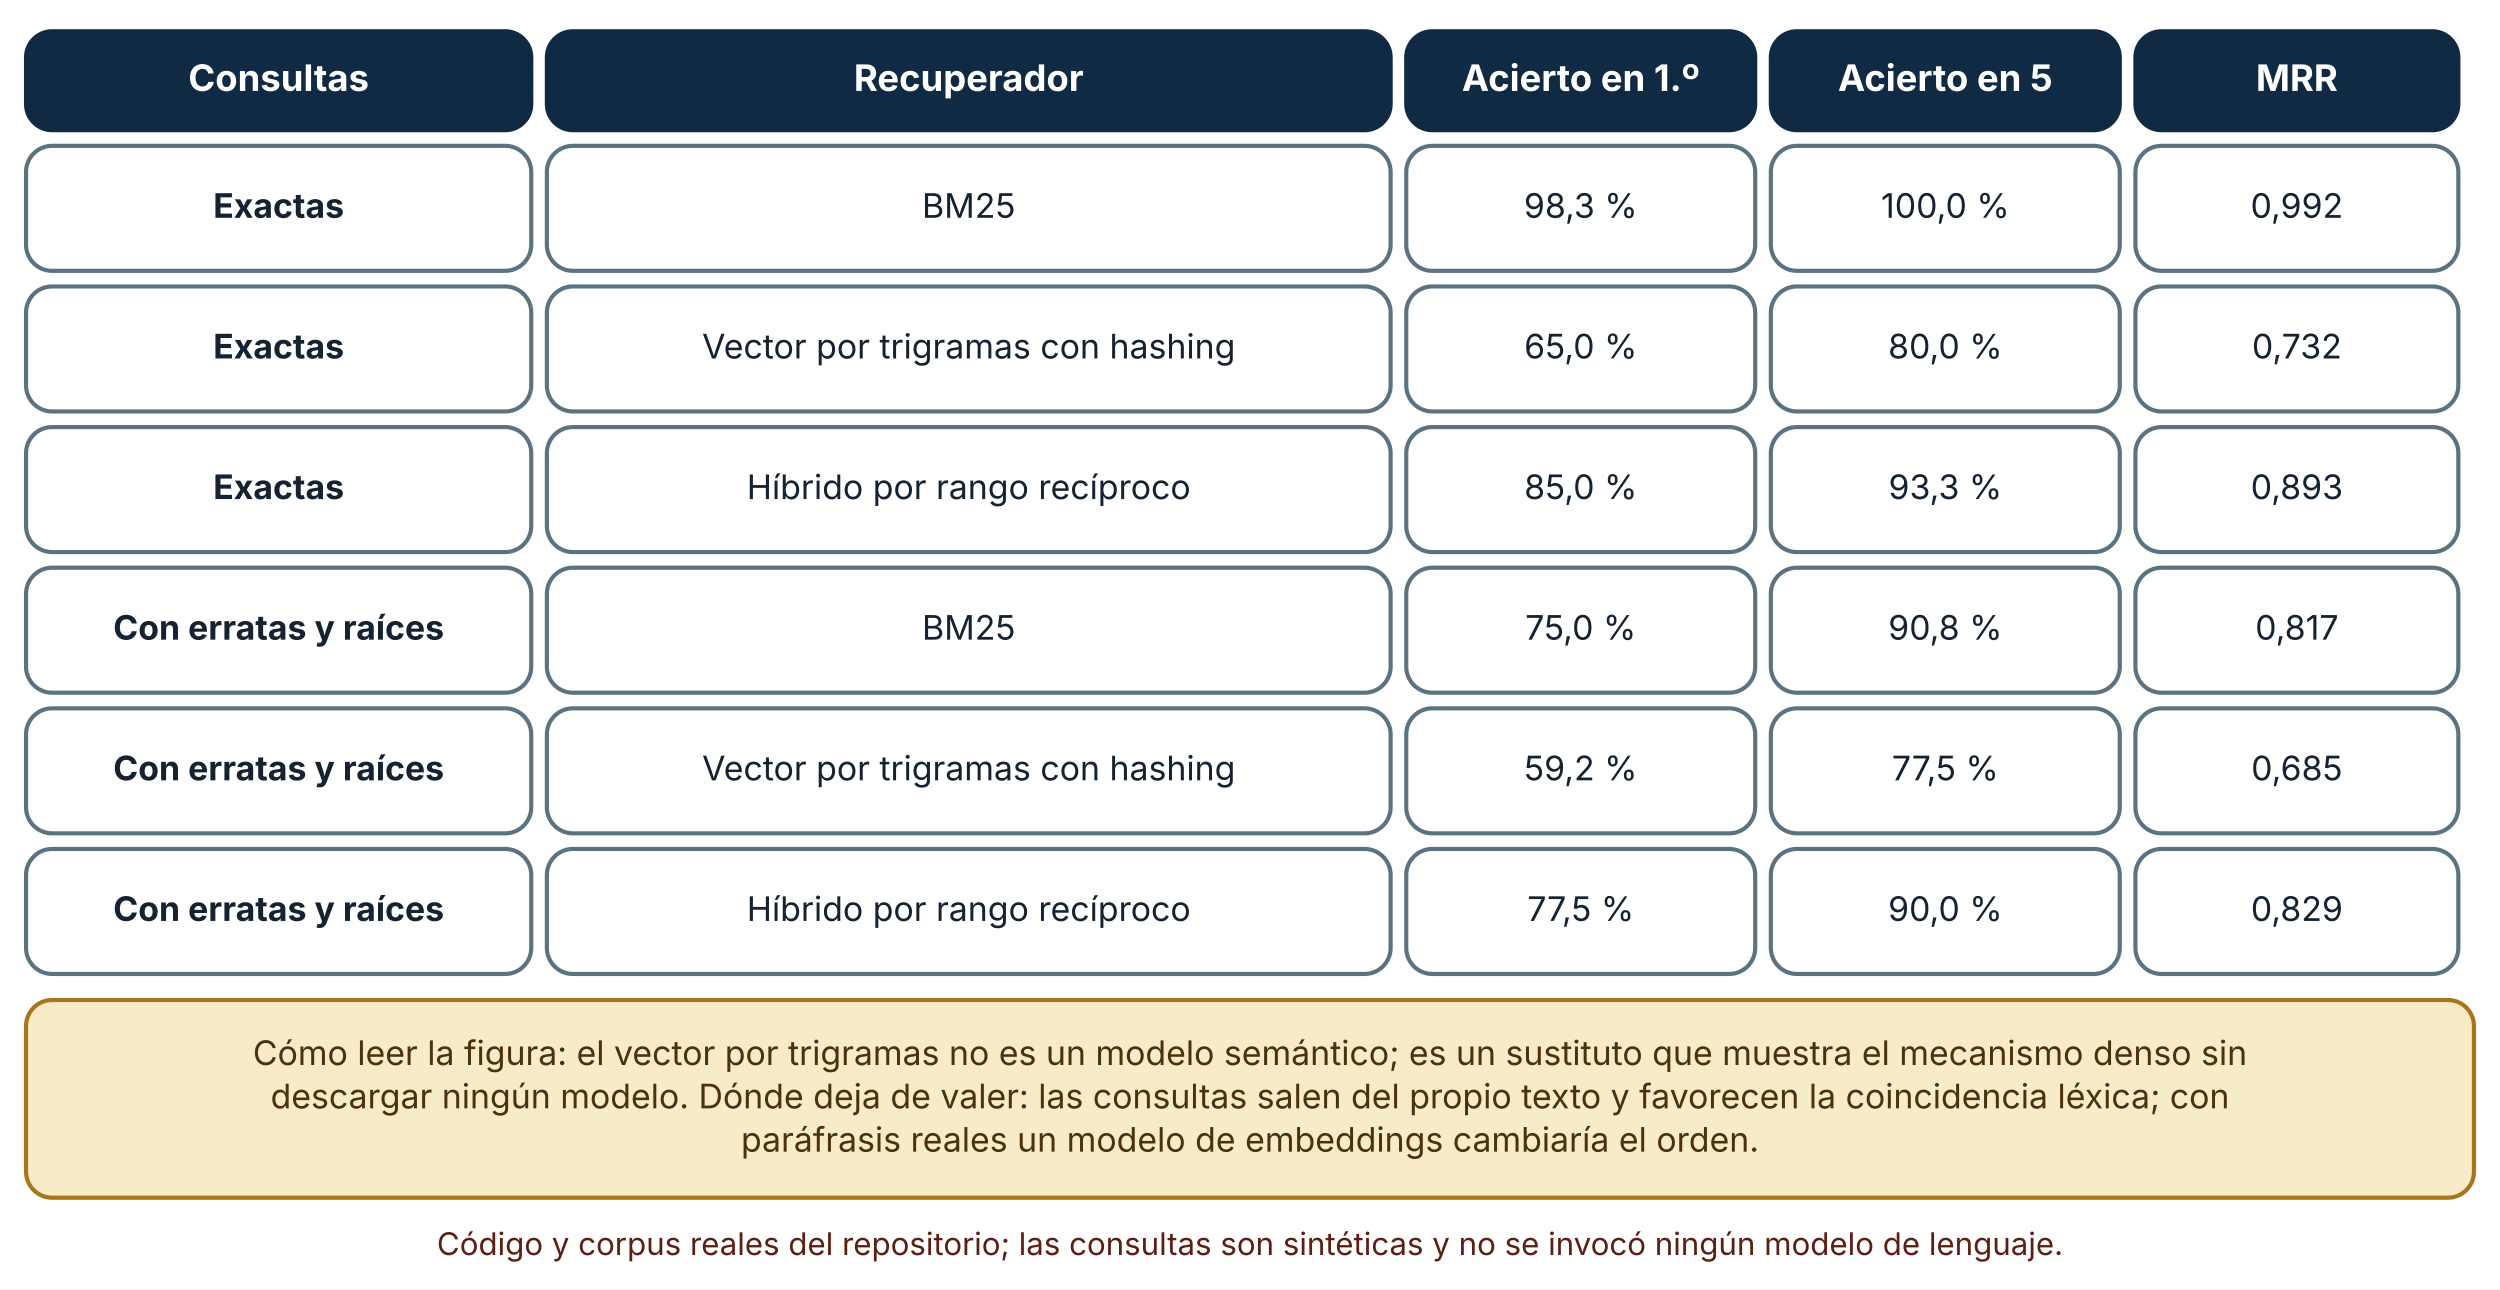
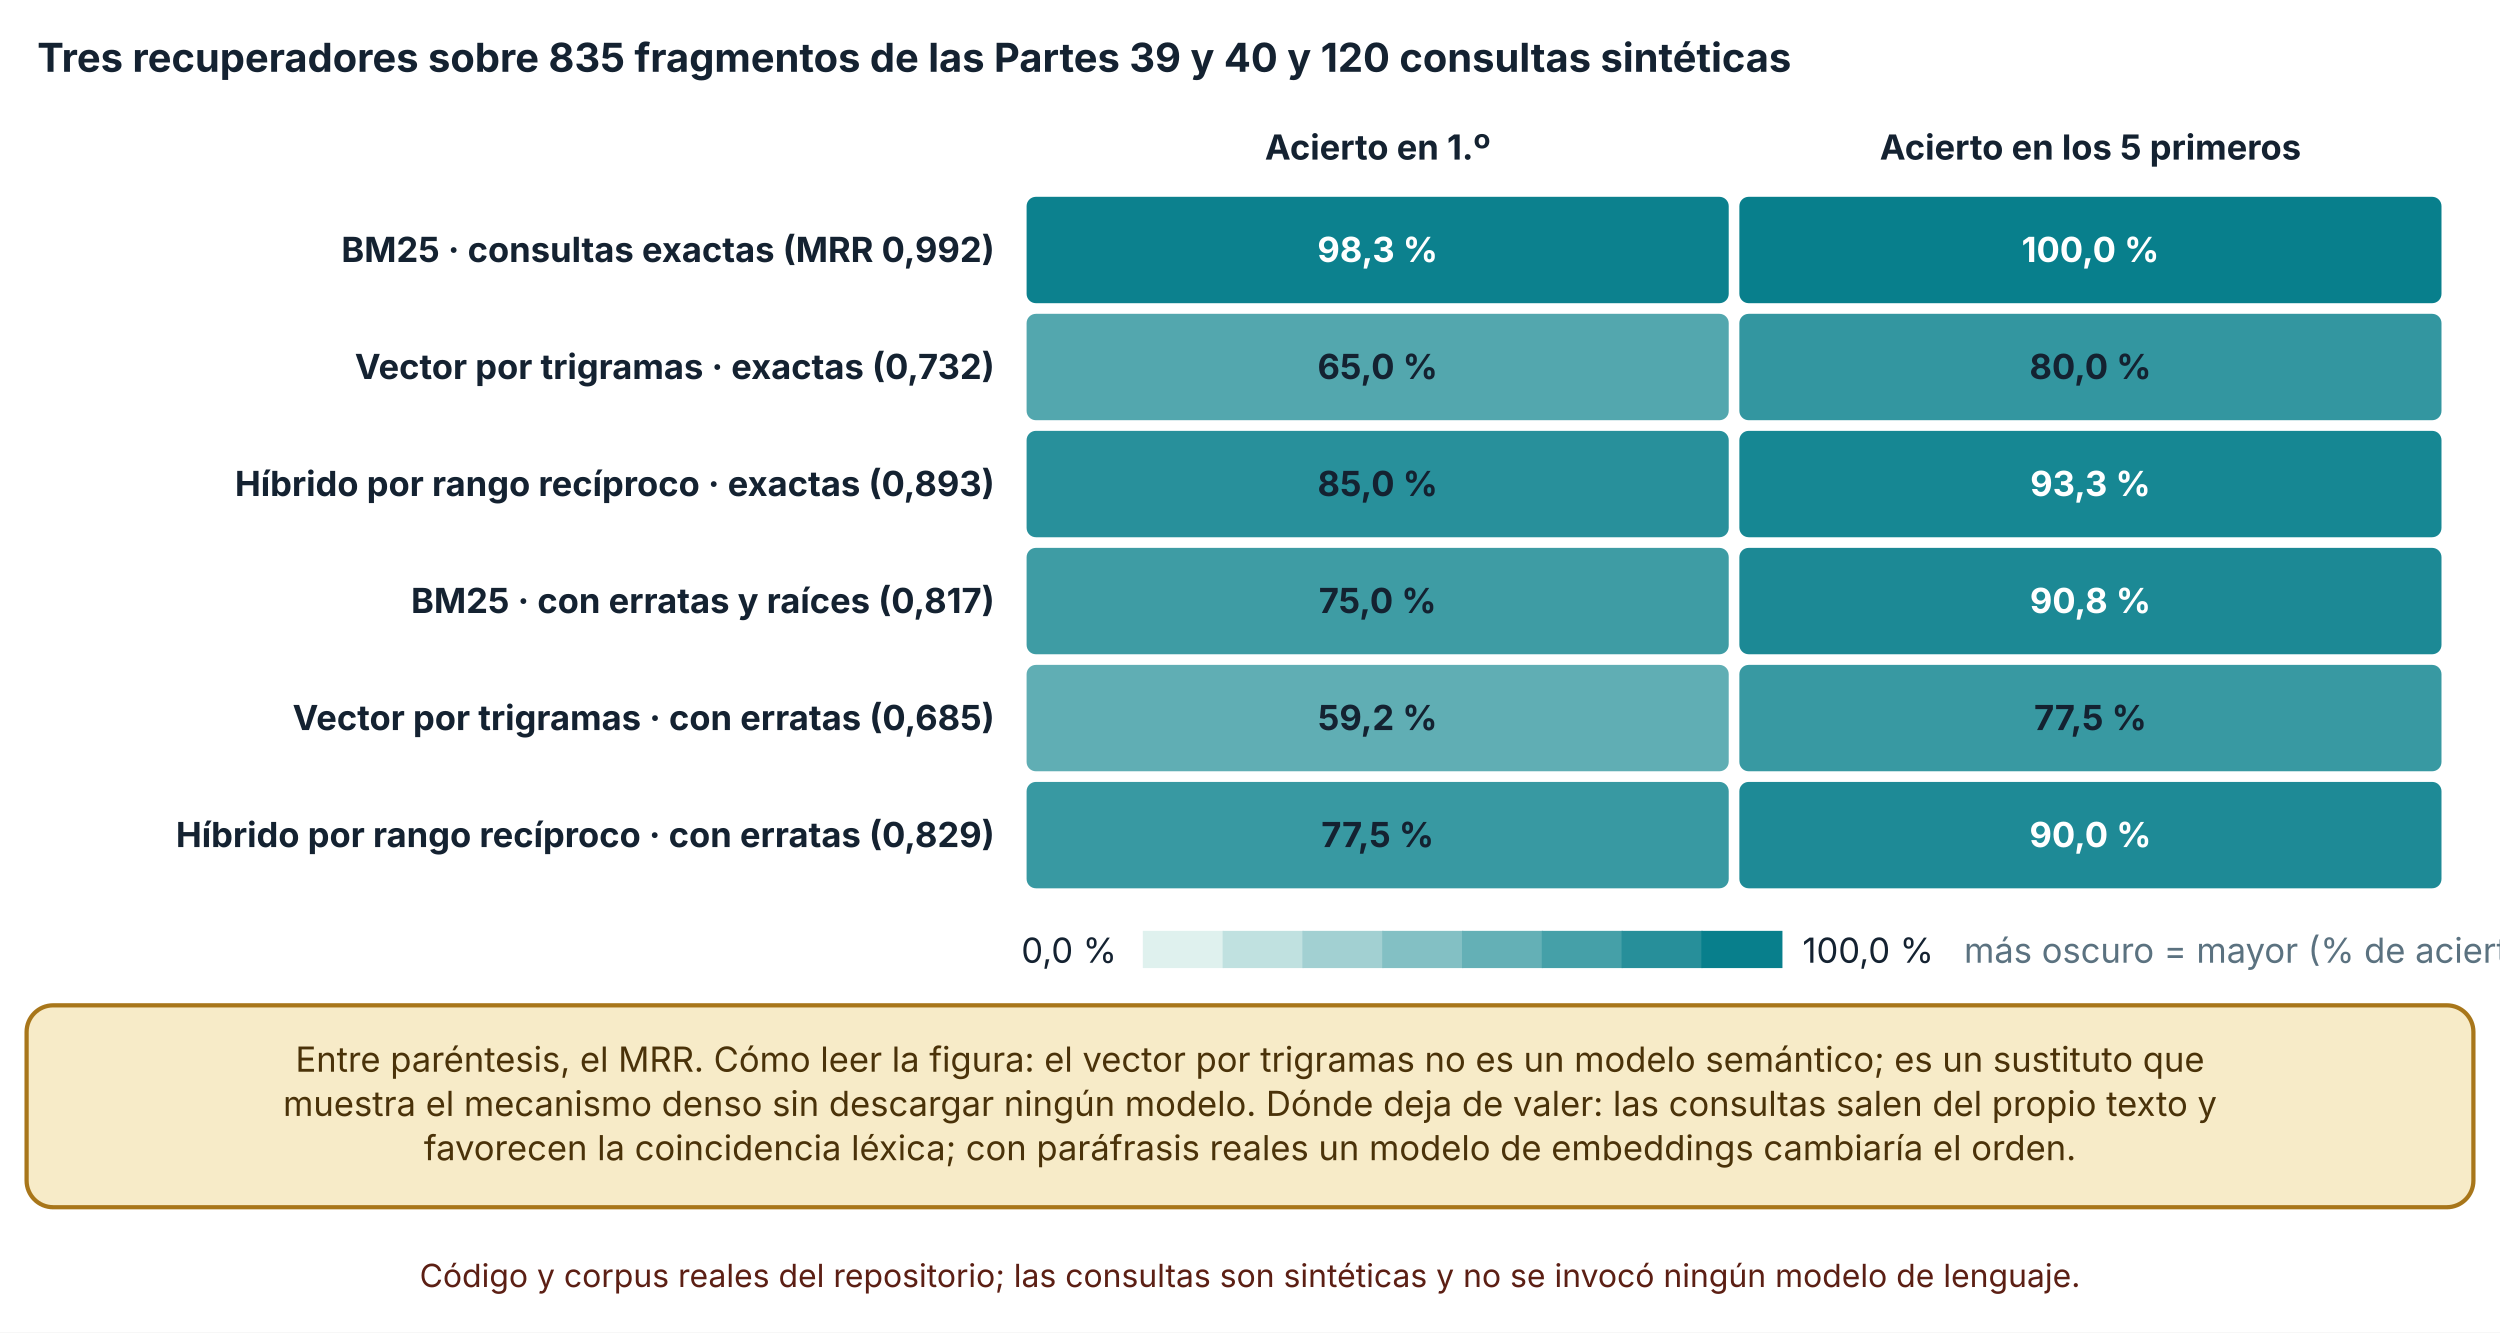
- <svg xmlns="http://www.w3.org/2000/svg" viewBox="0 0 960 495" width="960" height="495" role="img" aria-labelledby="t d" font-family="Inter, 'Segoe UI', system-ui, -apple-system, sans-serif">
+ <svg xmlns="http://www.w3.org/2000/svg" viewBox="0 0 940 501" width="940" height="501" role="img" aria-labelledby="t d" font-family="Inter, 'Segoe UI', system-ui, -apple-system, sans-serif">
  <defs>
    <marker id="arrow" viewBox="0 0 10 10" refX="9" refY="5" markerWidth="8" markerHeight="8" orient="auto-start-reverse">
      <path d="M0,0 L10,5 L0,10 z" fill="#32505f" />
    </marker>
    <marker id="arrow-coral" viewBox="0 0 10 10" refX="9" refY="5" markerWidth="8" markerHeight="8" orient="auto-start-reverse">
      <path d="M0,0 L10,5 L0,10 z" fill="#c0432f" />
    </marker>
  </defs>
-   <rect width="960" height="495" fill="#ffffff" />
-   <rect x="10" y="12" width="194" height="38" rx="10" fill="#102a43" stroke="#102a43" stroke-width="1.6" />
-   <text x="107" y="34.92" font-size="14" text-anchor="middle" font-weight="700" fill="#ffffff">
-     <tspan x="107" dy="0">Consultas</tspan>
+   <rect width="940" height="501" fill="#ffffff" />
+   <text x="14" y="27" font-size="15" text-anchor="start" font-weight="700" fill="#142231">
+     <tspan x="14" dy="0">Tres recuperadores sobre 835 fragmentos de las Partes 39 y 40 y 120 consultas sintéticas</tspan>
  </text>
-   <rect x="210" y="12" width="324" height="38" rx="10" fill="#102a43" stroke="#102a43" stroke-width="1.6" />
-   <text x="372" y="34.92" font-size="14" text-anchor="middle" font-weight="700" fill="#ffffff">
-     <tspan x="372" dy="0">Recuperador</tspan>
+   <text x="518" y="60" font-size="13" text-anchor="middle" font-weight="700" fill="#142231">
+     <tspan x="518" dy="0">Acierto en 1.º</tspan>
  </text>
-   <rect x="540" y="12" width="134" height="38" rx="10" fill="#102a43" stroke="#102a43" stroke-width="1.6" />
-   <text x="607" y="34.92" font-size="14" text-anchor="middle" font-weight="700" fill="#ffffff">
-     <tspan x="607" dy="0">Acierto en 1.º</tspan>
+   <text x="786" y="60" font-size="13" text-anchor="middle" font-weight="700" fill="#142231">
+     <tspan x="786" dy="0">Acierto en los 5 primeros</tspan>
  </text>
-   <rect x="680" y="12" width="134" height="38" rx="10" fill="#102a43" stroke="#102a43" stroke-width="1.6" />
-   <text x="747" y="34.92" font-size="14" text-anchor="middle" font-weight="700" fill="#ffffff">
-     <tspan x="747" dy="0">Acierto en 5</tspan>
+   <text x="374" y="98.5" font-size="13" text-anchor="end" font-weight="700" fill="#142231">
+     <tspan x="374" dy="0">BM25 · consultas exactas (MRR 0,992)</tspan>
  </text>
-   <rect x="820" y="12" width="124" height="38" rx="10" fill="#102a43" stroke="#102a43" stroke-width="1.6" />
-   <text x="882" y="34.92" font-size="14" text-anchor="middle" font-weight="700" fill="#ffffff">
-     <tspan x="882" dy="0">MRR</tspan>
+   <text x="374" y="142.5" font-size="13" text-anchor="end" font-weight="700" fill="#142231">
+     <tspan x="374" dy="0">Vector por trigramas · exactas (0,732)</tspan>
  </text>
-   <rect x="10" y="56" width="194" height="48" rx="10" fill="#ffffff" stroke="#5b7280" stroke-width="1.6" />
-   <text x="107" y="83.64" font-size="13" text-anchor="middle" font-weight="700" fill="#142231">
-     <tspan x="107" dy="0">Exactas</tspan>
+   <text x="374" y="186.5" font-size="13" text-anchor="end" font-weight="700" fill="#142231">
+     <tspan x="374" dy="0">Híbrido por rango recíproco · exactas (0,893)</tspan>
  </text>
-   <rect x="210" y="56" width="324" height="48" rx="10" fill="#ffffff" stroke="#5b7280" stroke-width="1.6" />
-   <text x="372" y="83.64" font-size="13" text-anchor="middle" font-weight="400" fill="#142231">
-     <tspan x="372" dy="0">BM25</tspan>
+   <text x="374" y="230.5" font-size="13" text-anchor="end" font-weight="700" fill="#142231">
+     <tspan x="374" dy="0">BM25 · con erratas y raíces (0,817)</tspan>
  </text>
-   <rect x="540" y="56" width="134" height="48" rx="10" fill="#ffffff" stroke="#5b7280" stroke-width="1.6" />
-   <text x="607" y="83.64" font-size="13" text-anchor="middle" font-weight="400" fill="#142231">
-     <tspan x="607" dy="0">98,3 %</tspan>
+   <text x="374" y="274.5" font-size="13" text-anchor="end" font-weight="700" fill="#142231">
+     <tspan x="374" dy="0">Vector por trigramas · con erratas (0,685)</tspan>
  </text>
-   <rect x="680" y="56" width="134" height="48" rx="10" fill="#ffffff" stroke="#5b7280" stroke-width="1.6" />
-   <text x="747" y="83.64" font-size="13" text-anchor="middle" font-weight="400" fill="#142231">
-     <tspan x="747" dy="0">100,0 %</tspan>
+   <text x="374" y="318.5" font-size="13" text-anchor="end" font-weight="700" fill="#142231">
+     <tspan x="374" dy="0">Híbrido por rango recíproco · con erratas (0,829)</tspan>
  </text>
-   <rect x="820" y="56" width="124" height="48" rx="10" fill="#ffffff" stroke="#5b7280" stroke-width="1.6" />
-   <text x="882" y="83.64" font-size="13" text-anchor="middle" font-weight="400" fill="#142231">
-     <tspan x="882" dy="0">0,992</tspan>
+   <rect x="385.5" y="73.5" width="265" height="41" rx="4" fill="#0c818e" stroke="#ffffff" stroke-width="1" />
+   <text x="518" y="98.5" font-size="13" text-anchor="middle" font-weight="700" fill="#ffffff">
+     <tspan x="518" dy="0">98,3 %</tspan>
  </text>
-   <rect x="10" y="110" width="194" height="48" rx="10" fill="#ffffff" stroke="#5b7280" stroke-width="1.6" />
-   <text x="107" y="137.64" font-size="13" text-anchor="middle" font-weight="700" fill="#142231">
-     <tspan x="107" dy="0">Exactas</tspan>
+   <rect x="653.5" y="73.5" width="265" height="41" rx="4" fill="#087f8c" stroke="#ffffff" stroke-width="1" />
+   <text x="786" y="98.5" font-size="13" text-anchor="middle" font-weight="700" fill="#ffffff">
+     <tspan x="786" dy="0">100,0 %</tspan>
  </text>
-   <rect x="210" y="110" width="324" height="48" rx="10" fill="#ffffff" stroke="#5b7280" stroke-width="1.6" />
-   <text x="372" y="137.64" font-size="13" text-anchor="middle" font-weight="400" fill="#142231">
-     <tspan x="372" dy="0">Vector por trigramas con hashing</tspan>
+   <rect x="385.5" y="117.5" width="265" height="41" rx="4" fill="#53a7ae" stroke="#ffffff" stroke-width="1" />
+   <text x="518" y="142.5" font-size="13" text-anchor="middle" font-weight="700" fill="#142231">
+     <tspan x="518" dy="0">65,0 %</tspan>
  </text>
-   <rect x="540" y="110" width="134" height="48" rx="10" fill="#ffffff" stroke="#5b7280" stroke-width="1.6" />
-   <text x="607" y="137.64" font-size="13" text-anchor="middle" font-weight="400" fill="#142231">
-     <tspan x="607" dy="0">65,0 %</tspan>
+   <rect x="653.5" y="117.5" width="265" height="41" rx="4" fill="#3396a0" stroke="#ffffff" stroke-width="1" />
+   <text x="786" y="142.5" font-size="13" text-anchor="middle" font-weight="700" fill="#142231">
+     <tspan x="786" dy="0">80,0 %</tspan>
  </text>
-   <rect x="680" y="110" width="134" height="48" rx="10" fill="#ffffff" stroke="#5b7280" stroke-width="1.6" />
-   <text x="747" y="137.64" font-size="13" text-anchor="middle" font-weight="400" fill="#142231">
-     <tspan x="747" dy="0">80,0 %</tspan>
+   <rect x="385.5" y="161.5" width="265" height="41" rx="4" fill="#28909b" stroke="#ffffff" stroke-width="1" />
+   <text x="518" y="186.5" font-size="13" text-anchor="middle" font-weight="700" fill="#142231">
+     <tspan x="518" dy="0">85,0 %</tspan>
  </text>
-   <rect x="820" y="110" width="124" height="48" rx="10" fill="#ffffff" stroke="#5b7280" stroke-width="1.6" />
-   <text x="882" y="137.64" font-size="13" text-anchor="middle" font-weight="400" fill="#142231">
-     <tspan x="882" dy="0">0,732</tspan>
+   <rect x="653.5" y="161.5" width="265" height="41" rx="4" fill="#168793" stroke="#ffffff" stroke-width="1" />
+   <text x="786" y="186.5" font-size="13" text-anchor="middle" font-weight="700" fill="#ffffff">
+     <tspan x="786" dy="0">93,3 %</tspan>
  </text>
-   <rect x="10" y="164" width="194" height="48" rx="10" fill="#ffffff" stroke="#5b7280" stroke-width="1.6" />
-   <text x="107" y="191.64" font-size="13" text-anchor="middle" font-weight="700" fill="#142231">
-     <tspan x="107" dy="0">Exactas</tspan>
+   <rect x="385.5" y="205.5" width="265" height="41" rx="4" fill="#3e9ca4" stroke="#ffffff" stroke-width="1" />
+   <text x="518" y="230.5" font-size="13" text-anchor="middle" font-weight="700" fill="#142231">
+     <tspan x="518" dy="0">75,0 %</tspan>
  </text>
-   <rect x="210" y="164" width="324" height="48" rx="10" fill="#ffffff" stroke="#5b7280" stroke-width="1.6" />
-   <text x="372" y="191.64" font-size="13" text-anchor="middle" font-weight="400" fill="#142231">
-     <tspan x="372" dy="0">Híbrido por rango recíproco</tspan>
+   <rect x="653.5" y="205.5" width="265" height="41" rx="4" fill="#1c8995" stroke="#ffffff" stroke-width="1" />
+   <text x="786" y="230.5" font-size="13" text-anchor="middle" font-weight="700" fill="#ffffff">
+     <tspan x="786" dy="0">90,8 %</tspan>
  </text>
-   <rect x="540" y="164" width="134" height="48" rx="10" fill="#ffffff" stroke="#5b7280" stroke-width="1.6" />
-   <text x="607" y="191.64" font-size="13" text-anchor="middle" font-weight="400" fill="#142231">
-     <tspan x="607" dy="0">85,0 %</tspan>
+   <rect x="385.5" y="249.5" width="265" height="41" rx="4" fill="#60aeb4" stroke="#ffffff" stroke-width="1" />
+   <text x="518" y="274.5" font-size="13" text-anchor="middle" font-weight="700" fill="#142231">
+     <tspan x="518" dy="0">59,2 %</tspan>
  </text>
-   <rect x="680" y="164" width="134" height="48" rx="10" fill="#ffffff" stroke="#5b7280" stroke-width="1.6" />
-   <text x="747" y="191.64" font-size="13" text-anchor="middle" font-weight="400" fill="#142231">
-     <tspan x="747" dy="0">93,3 %</tspan>
+   <rect x="653.5" y="249.5" width="265" height="41" rx="4" fill="#3899a2" stroke="#ffffff" stroke-width="1" />
+   <text x="786" y="274.5" font-size="13" text-anchor="middle" font-weight="700" fill="#142231">
+     <tspan x="786" dy="0">77,5 %</tspan>
  </text>
-   <rect x="820" y="164" width="124" height="48" rx="10" fill="#ffffff" stroke="#5b7280" stroke-width="1.6" />
-   <text x="882" y="191.64" font-size="13" text-anchor="middle" font-weight="400" fill="#142231">
-     <tspan x="882" dy="0">0,893</tspan>
+   <rect x="385.5" y="293.5" width="265" height="41" rx="4" fill="#3899a2" stroke="#ffffff" stroke-width="1" />
+   <text x="518" y="318.5" font-size="13" text-anchor="middle" font-weight="700" fill="#142231">
+     <tspan x="518" dy="0">77,5 %</tspan>
  </text>
-   <rect x="10" y="218" width="194" height="48" rx="10" fill="#ffffff" stroke="#5b7280" stroke-width="1.6" />
-   <text x="107" y="245.64" font-size="13" text-anchor="middle" font-weight="700" fill="#142231">
-     <tspan x="107" dy="0">Con erratas y raíces</tspan>
+   <rect x="653.5" y="293.5" width="265" height="41" rx="4" fill="#1e8a96" stroke="#ffffff" stroke-width="1" />
+   <text x="786" y="318.5" font-size="13" text-anchor="middle" font-weight="700" fill="#ffffff">
+     <tspan x="786" dy="0">90,0 %</tspan>
  </text>
-   <rect x="210" y="218" width="324" height="48" rx="10" fill="#ffffff" stroke="#5b7280" stroke-width="1.6" />
-   <text x="372" y="245.64" font-size="13" text-anchor="middle" font-weight="400" fill="#142231">
-     <tspan x="372" dy="0">BM25</tspan>
+   <text x="384" y="362" font-size="13" text-anchor="start" font-weight="400" fill="#142231">
+     <tspan x="384" dy="0">0,0 %</tspan>
  </text>
-   <rect x="540" y="218" width="134" height="48" rx="10" fill="#ffffff" stroke="#5b7280" stroke-width="1.6" />
-   <text x="607" y="245.64" font-size="13" text-anchor="middle" font-weight="400" fill="#142231">
-     <tspan x="607" dy="0">75,0 %</tspan>
+   <rect x="429.7" y="350" width="30.5" height="14" fill="#dff1ee" />
+   <rect x="459.7" y="350" width="30.5" height="14" fill="#c0e1e0" />
+   <rect x="489.7" y="350" width="30.5" height="14" fill="#a2d0d2" />
+   <rect x="519.7" y="350" width="30.5" height="14" fill="#83c0c4" />
+   <rect x="549.7" y="350" width="30.5" height="14" fill="#64b0b6" />
+   <rect x="579.7" y="350" width="30.5" height="14" fill="#45a0a8" />
+   <rect x="609.7" y="350" width="30.5" height="14" fill="#278f9a" />
+   <rect x="639.7" y="350" width="30.5" height="14" fill="#087f8c" />
+   <text x="677.7" y="362" font-size="13" text-anchor="start" font-weight="400" fill="#142231">
+     <tspan x="677.7" dy="0">100,0 %</tspan>
  </text>
-   <rect x="680" y="218" width="134" height="48" rx="10" fill="#ffffff" stroke="#5b7280" stroke-width="1.6" />
-   <text x="747" y="245.64" font-size="13" text-anchor="middle" font-weight="400" fill="#142231">
-     <tspan x="747" dy="0">90,8 %</tspan>
+   <text x="738.48" y="362" font-size="13" text-anchor="start" font-weight="400" fill="#5b7280">
+     <tspan x="738.48" dy="0">más oscuro = mayor (% de acierto)</tspan>
  </text>
-   <rect x="820" y="218" width="124" height="48" rx="10" fill="#ffffff" stroke="#5b7280" stroke-width="1.6" />
-   <text x="882" y="245.64" font-size="13" text-anchor="middle" font-weight="400" fill="#142231">
-     <tspan x="882" dy="0">0,817</tspan>
+   <rect x="10" y="378" width="920" height="75.92" rx="10" fill="#f7ebc8" stroke="#a8761a" stroke-width="1.6" />
+   <text x="470" y="402.96" font-size="13" text-anchor="middle" font-weight="400" fill="#4a3209">
+     <tspan x="470" dy="0">Entre paréntesis, el MRR. Cómo leer la figura: el vector por trigramas no es un modelo semántico; es un sustituto que</tspan>
  </text>
-   <rect x="10" y="272" width="194" height="48" rx="10" fill="#ffffff" stroke="#5b7280" stroke-width="1.6" />
-   <text x="107" y="299.64" font-size="13" text-anchor="middle" font-weight="700" fill="#142231">
-     <tspan x="107" dy="0">Con erratas y raíces</tspan>
+   <text x="470" y="419.6" font-size="13" text-anchor="middle" font-weight="400" fill="#4a3209">
+     <tspan x="470" dy="0">muestra el mecanismo denso sin descargar ningún modelo. Dónde deja de valer: las consultas salen del propio texto y</tspan>
  </text>
-   <rect x="210" y="272" width="324" height="48" rx="10" fill="#ffffff" stroke="#5b7280" stroke-width="1.6" />
-   <text x="372" y="299.64" font-size="13" text-anchor="middle" font-weight="400" fill="#142231">
-     <tspan x="372" dy="0">Vector por trigramas con hashing</tspan>
+   <text x="470" y="436.24" font-size="13" text-anchor="middle" font-weight="400" fill="#4a3209">
+     <tspan x="470" dy="0">favorecen la coincidencia léxica; con paráfrasis reales un modelo de embeddings cambiaría el orden.</tspan>
  </text>
-   <rect x="540" y="272" width="134" height="48" rx="10" fill="#ffffff" stroke="#5b7280" stroke-width="1.6" />
-   <text x="607" y="299.64" font-size="13" text-anchor="middle" font-weight="400" fill="#142231">
-     <tspan x="607" dy="0">59,2 %</tspan>
-   </text>
-   <rect x="680" y="272" width="134" height="48" rx="10" fill="#ffffff" stroke="#5b7280" stroke-width="1.6" />
-   <text x="747" y="299.64" font-size="13" text-anchor="middle" font-weight="400" fill="#142231">
-     <tspan x="747" dy="0">77,5 %</tspan>
-   </text>
-   <rect x="820" y="272" width="124" height="48" rx="10" fill="#ffffff" stroke="#5b7280" stroke-width="1.6" />
-   <text x="882" y="299.64" font-size="13" text-anchor="middle" font-weight="400" fill="#142231">
-     <tspan x="882" dy="0">0,685</tspan>
-   </text>
-   <rect x="10" y="326" width="194" height="48" rx="10" fill="#ffffff" stroke="#5b7280" stroke-width="1.6" />
-   <text x="107" y="353.64" font-size="13" text-anchor="middle" font-weight="700" fill="#142231">
-     <tspan x="107" dy="0">Con erratas y raíces</tspan>
-   </text>
-   <rect x="210" y="326" width="324" height="48" rx="10" fill="#ffffff" stroke="#5b7280" stroke-width="1.6" />
-   <text x="372" y="353.64" font-size="13" text-anchor="middle" font-weight="400" fill="#142231">
-     <tspan x="372" dy="0">Híbrido por rango recíproco</tspan>
-   </text>
-   <rect x="540" y="326" width="134" height="48" rx="10" fill="#ffffff" stroke="#5b7280" stroke-width="1.6" />
-   <text x="607" y="353.64" font-size="13" text-anchor="middle" font-weight="400" fill="#142231">
-     <tspan x="607" dy="0">77,5 %</tspan>
-   </text>
-   <rect x="680" y="326" width="134" height="48" rx="10" fill="#ffffff" stroke="#5b7280" stroke-width="1.6" />
-   <text x="747" y="353.64" font-size="13" text-anchor="middle" font-weight="400" fill="#142231">
-     <tspan x="747" dy="0">90,0 %</tspan>
-   </text>
-   <rect x="820" y="326" width="124" height="48" rx="10" fill="#ffffff" stroke="#5b7280" stroke-width="1.6" />
-   <text x="882" y="353.64" font-size="13" text-anchor="middle" font-weight="400" fill="#142231">
-     <tspan x="882" dy="0">0,829</tspan>
-   </text>
-   <rect x="10" y="384" width="940" height="75.92" rx="10" fill="#f7ebc8" stroke="#a8761a" stroke-width="1.6" />
-   <text x="480" y="408.96" font-size="13" text-anchor="middle" font-weight="400" fill="#4a3209">
-     <tspan x="480" dy="0">Cómo leer la figura: el vector por trigramas no es un modelo semántico; es un sustituto que muestra el mecanismo denso sin</tspan>
-   </text>
-   <text x="480" y="425.6" font-size="13" text-anchor="middle" font-weight="400" fill="#4a3209">
-     <tspan x="480" dy="0">descargar ningún modelo. Dónde deja de valer: las consultas salen del propio texto y favorecen la coincidencia léxica; con</tspan>
-   </text>
-   <text x="480" y="442.24" font-size="13" text-anchor="middle" font-weight="400" fill="#4a3209">
-     <tspan x="480" dy="0">paráfrasis reales un modelo de embeddings cambiaría el orden.</tspan>
-   </text>
-   <text x="480" y="481.92" font-size="12" text-anchor="middle" font-weight="400" fill="#5c1f14">
-     <tspan x="480" dy="0">Código y corpus reales del repositorio; las consultas son sintéticas y no se invocó ningún modelo de lenguaje.</tspan>
+   <text x="470" y="483.92" font-size="12" text-anchor="middle" font-weight="400" fill="#5c1f14">
+     <tspan x="470" dy="0">Código y corpus reales del repositorio; las consultas son sintéticas y no se invocó ningún modelo de lenguaje.</tspan>
  </text>
</svg>
